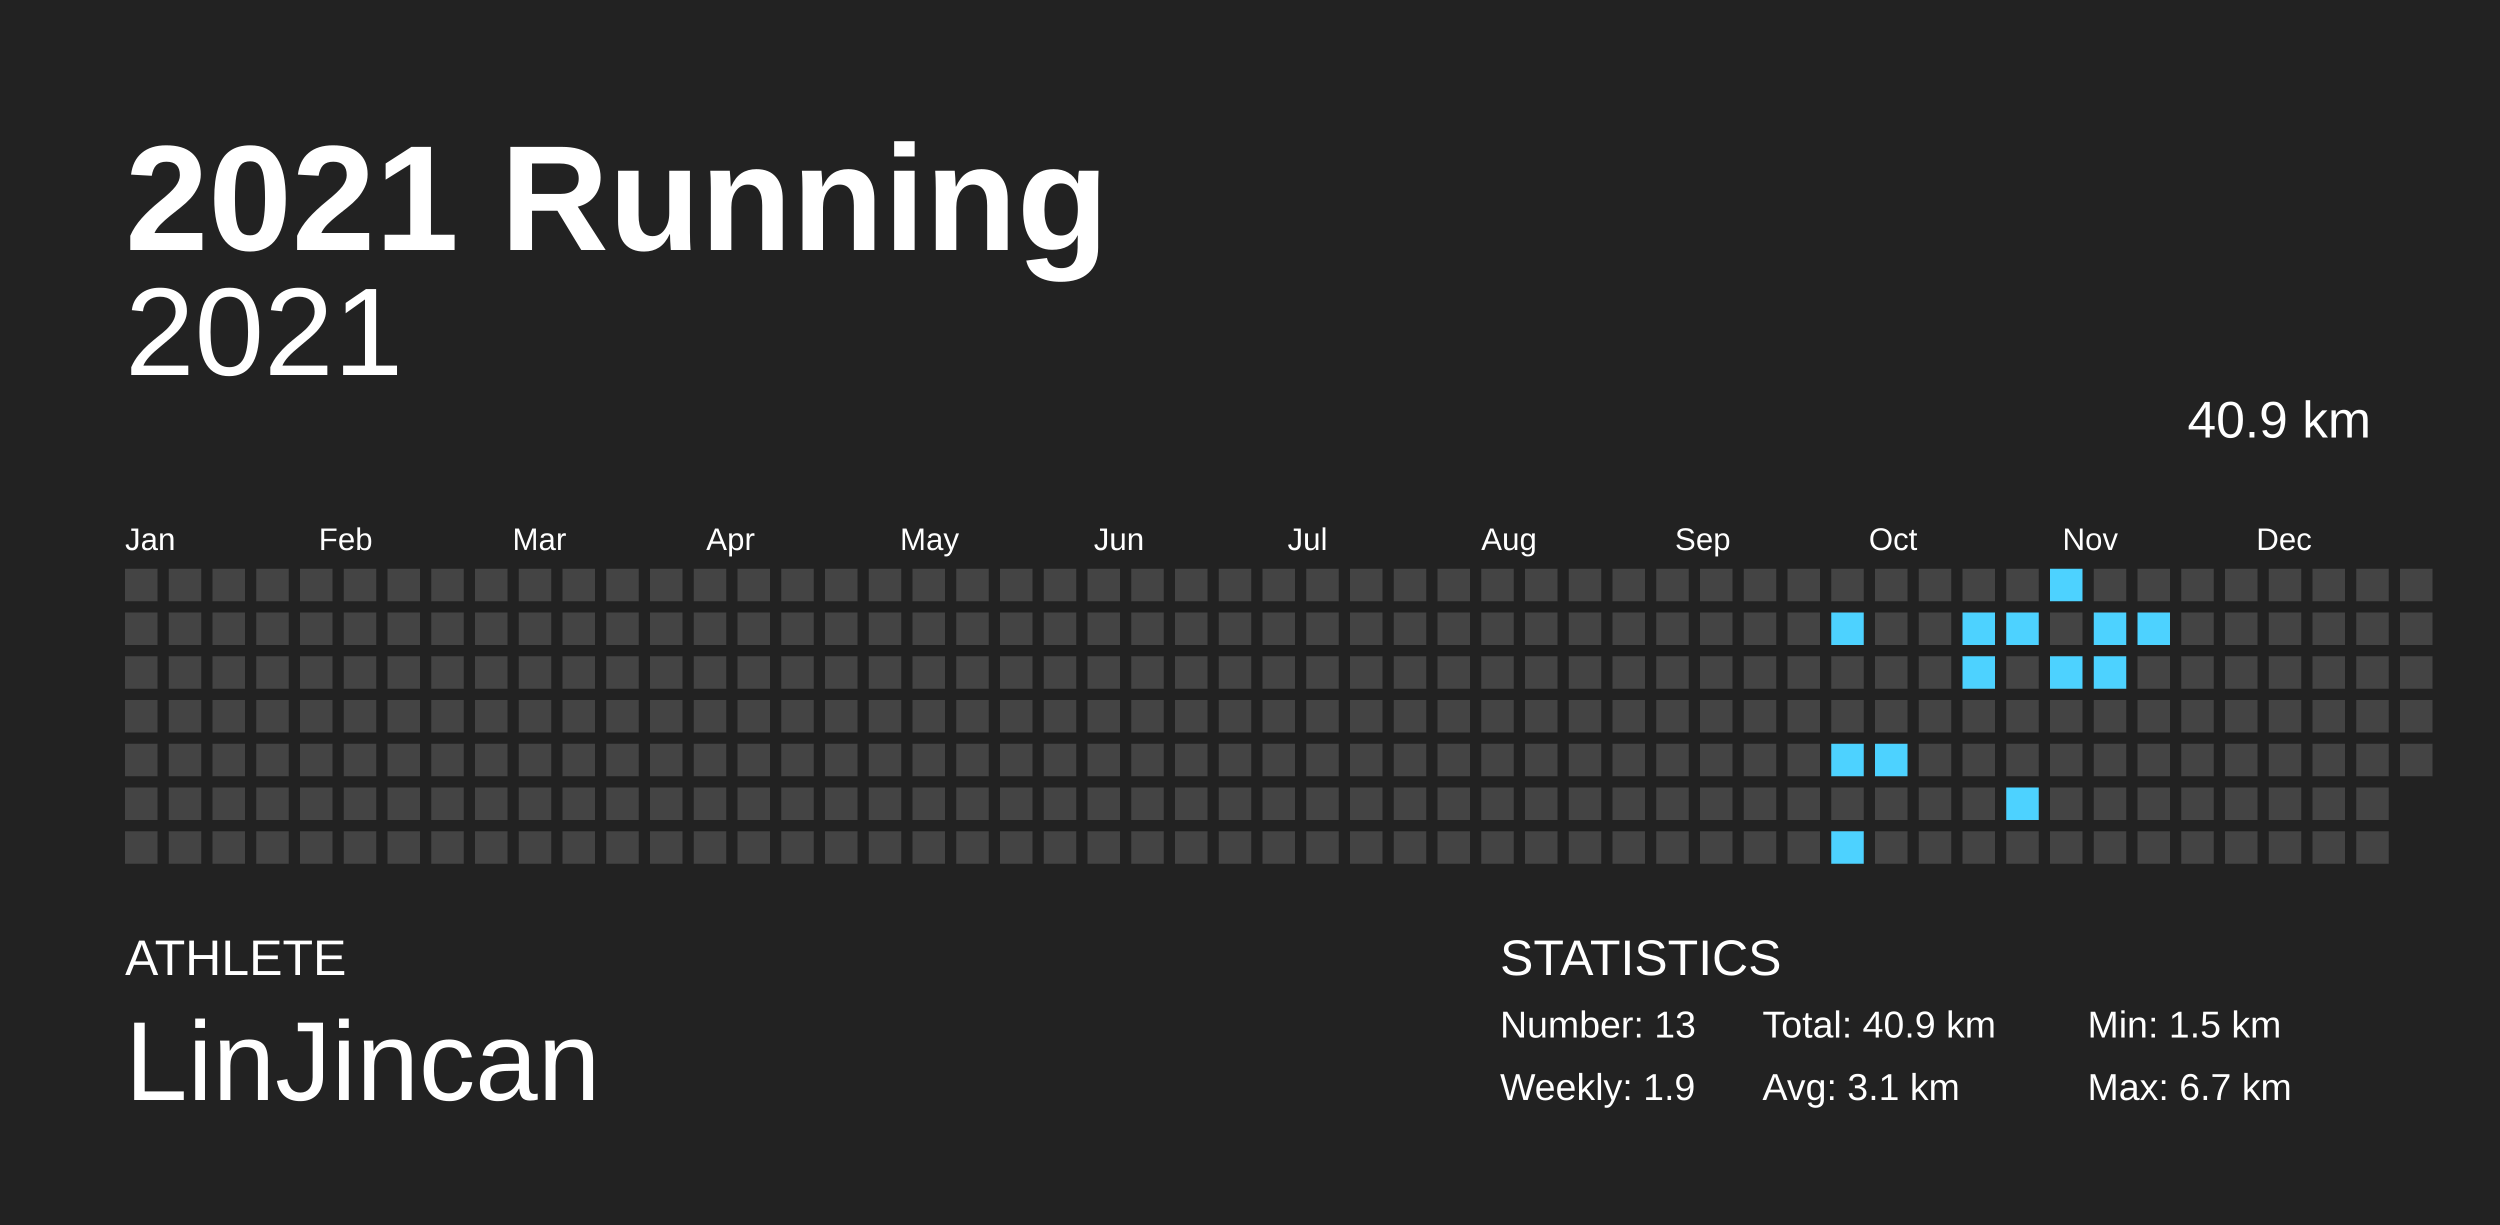
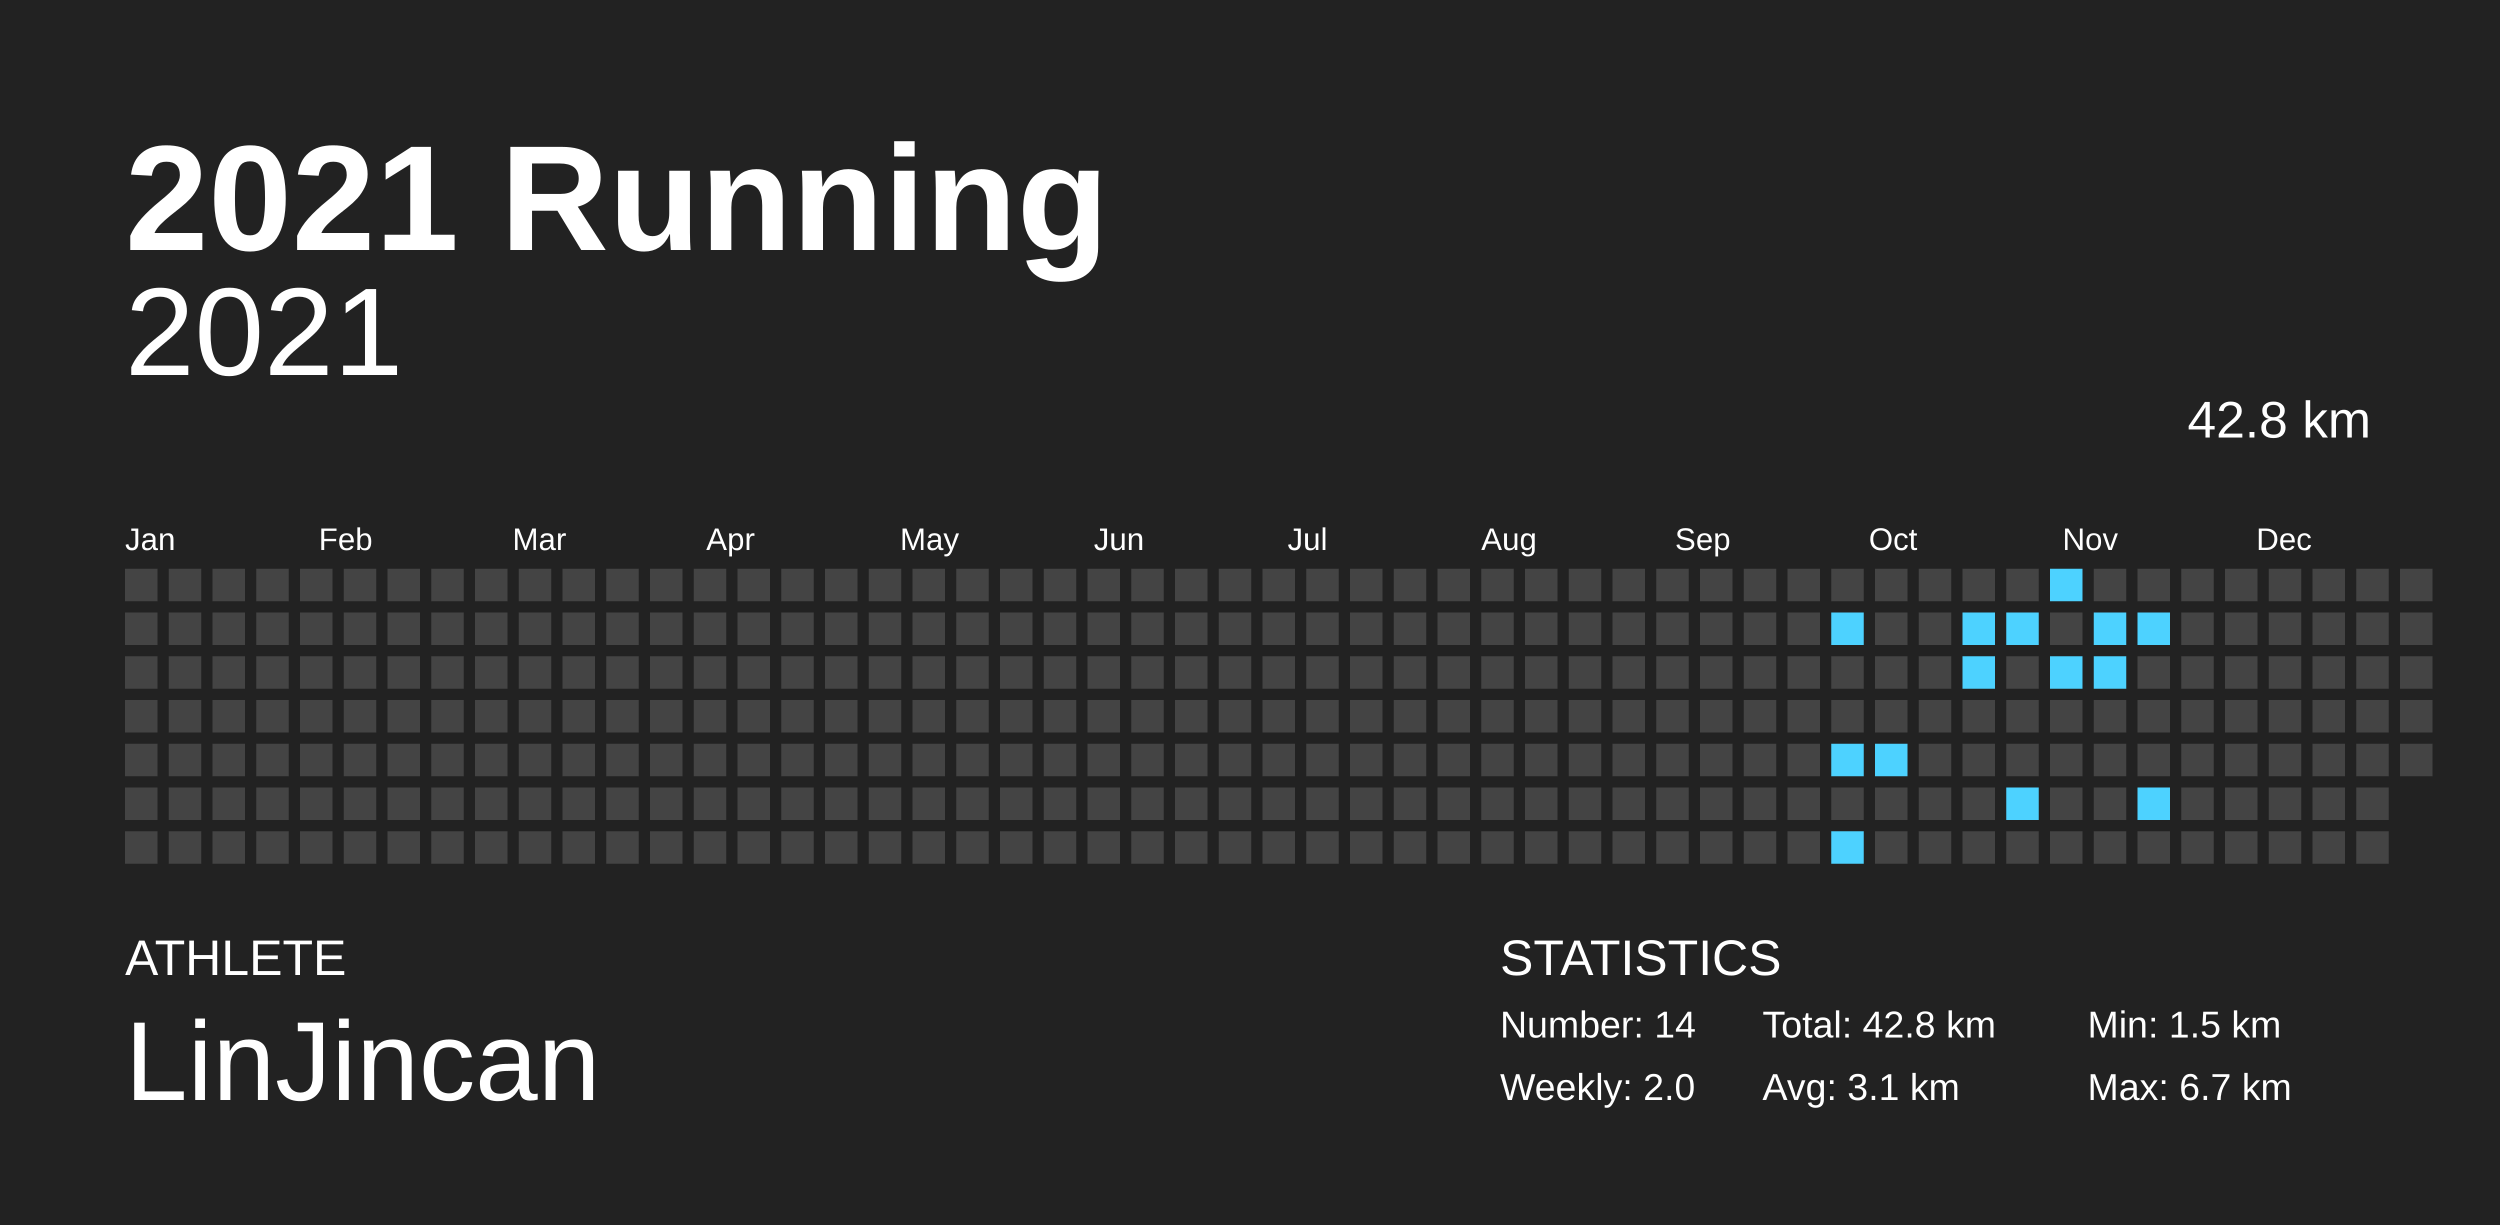
<svg xmlns="http://www.w3.org/2000/svg" baseProfile="full" height="98mm" version="1.1" viewBox="0,0,200,98" width="200mm">
  <defs />
  <rect fill="#222222" height="98" width="200" x="0" y="0" />
  <text fill="#FFFFFF" style="font-size:12px; font-family:Arial; font-weight:bold;" x="10" y="20">2021 Running</text>
  <text fill="#FFFFFF" style="font-size:4px; font-family:Arial" x="10" y="78">ATHLETE</text>
  <text fill="#FFFFFF" style="font-size:9px; font-family:Arial" x="10" y="88">LinJincan</text>
  <text fill="#FFFFFF" style="font-size:4px; font-family:Arial" x="120" y="78">STATISTICS</text>
-   <text fill="#FFFFFF" style="font-size:3px; font-family:Arial" x="120" y="83">Number: 13</text>
-   <text fill="#FFFFFF" style="font-size:3px; font-family:Arial" x="120" y="88">Weekly: 1.9</text>
-   <text fill="#FFFFFF" style="font-size:3px; font-family:Arial" x="141" y="83">Total: 40.9 km</text>
+   <text fill="#FFFFFF" style="font-size:3px; font-family:Arial" x="120" y="83">Number: 14</text>
+   <text fill="#FFFFFF" style="font-size:3px; font-family:Arial" x="120" y="88">Weekly: 2.0</text>
+   <text fill="#FFFFFF" style="font-size:3px; font-family:Arial" x="141" y="83">Total: 42.8 km</text>
  <text fill="#FFFFFF" style="font-size:3px; font-family:Arial" x="141" y="88">Avg: 3.1 km</text>
  <text fill="#FFFFFF" style="font-size:3px; font-family:Arial" x="167" y="83">Min: 1.5 km</text>
  <text fill="#FFFFFF" style="font-size:3px; font-family:Arial" x="167" y="88">Max: 6.7 km</text>
  <text alignment-baseline="hanging" fill="#FFFFFF" style="font-size:10.0px; font-family:Arial;" x="10" y="30">2021</text>
-   <text alignment-baseline="hanging" fill="#FFFFFF" style="font-size:4.125px; font-family:Arial;" x="175" y="35">40.9 km</text>
+   <text alignment-baseline="hanging" fill="#FFFFFF" style="font-size:4.125px; font-family:Arial;" x="175" y="35">42.8 km</text>
  <text fill="#FFFFFF" style="font-size:2.5px; font-family:Arial" x="10.0" y="44">Jan</text>
  <text fill="#FFFFFF" style="font-size:2.5px; font-family:Arial" x="25.5" y="44">Feb</text>
  <text fill="#FFFFFF" style="font-size:2.5px; font-family:Arial" x="41.0" y="44">Mar</text>
  <text fill="#FFFFFF" style="font-size:2.5px; font-family:Arial" x="56.5" y="44">Apr</text>
  <text fill="#FFFFFF" style="font-size:2.5px; font-family:Arial" x="72.0" y="44">May</text>
  <text fill="#FFFFFF" style="font-size:2.5px; font-family:Arial" x="87.5" y="44">Jun</text>
  <text fill="#FFFFFF" style="font-size:2.5px; font-family:Arial" x="103.0" y="44">Jul</text>
  <text fill="#FFFFFF" style="font-size:2.5px; font-family:Arial" x="118.5" y="44">Aug</text>
  <text fill="#FFFFFF" style="font-size:2.5px; font-family:Arial" x="134.0" y="44">Sep</text>
  <text fill="#FFFFFF" style="font-size:2.5px; font-family:Arial" x="149.5" y="44">Oct</text>
  <text fill="#FFFFFF" style="font-size:2.5px; font-family:Arial" x="165.0" y="44">Nov</text>
  <text fill="#FFFFFF" style="font-size:2.5px; font-family:Arial" x="180.5" y="44">Dec</text>
  <rect fill="#444444" height="2.6" width="2.6" x="10.0" y="45.5" />
  <rect fill="#444444" height="2.6" width="2.6" x="10.0" y="49.0" />
  <rect fill="#444444" height="2.6" width="2.6" x="10.0" y="52.5" />
  <rect fill="#444444" height="2.6" width="2.6" x="10.0" y="56.0" />
  <rect fill="#444444" height="2.6" width="2.6" x="10.0" y="59.5" />
  <rect fill="#444444" height="2.6" width="2.6" x="10.0" y="63.0" />
  <rect fill="#444444" height="2.6" width="2.6" x="10.0" y="66.5" />
  <rect fill="#444444" height="2.6" width="2.6" x="13.5" y="45.5" />
  <rect fill="#444444" height="2.6" width="2.6" x="13.5" y="49.0" />
  <rect fill="#444444" height="2.6" width="2.6" x="13.5" y="52.5" />
  <rect fill="#444444" height="2.6" width="2.6" x="13.5" y="56.0" />
  <rect fill="#444444" height="2.6" width="2.6" x="13.5" y="59.5" />
  <rect fill="#444444" height="2.6" width="2.6" x="13.5" y="63.0" />
  <rect fill="#444444" height="2.6" width="2.6" x="13.5" y="66.5" />
  <rect fill="#444444" height="2.6" width="2.6" x="17.0" y="45.5" />
  <rect fill="#444444" height="2.6" width="2.6" x="17.0" y="49.0" />
  <rect fill="#444444" height="2.6" width="2.6" x="17.0" y="52.5" />
  <rect fill="#444444" height="2.6" width="2.6" x="17.0" y="56.0" />
  <rect fill="#444444" height="2.6" width="2.6" x="17.0" y="59.5" />
  <rect fill="#444444" height="2.6" width="2.6" x="17.0" y="63.0" />
  <rect fill="#444444" height="2.6" width="2.6" x="17.0" y="66.5" />
  <rect fill="#444444" height="2.6" width="2.6" x="20.5" y="45.5" />
  <rect fill="#444444" height="2.6" width="2.6" x="20.5" y="49.0" />
  <rect fill="#444444" height="2.6" width="2.6" x="20.5" y="52.5" />
  <rect fill="#444444" height="2.6" width="2.6" x="20.5" y="56.0" />
  <rect fill="#444444" height="2.6" width="2.6" x="20.5" y="59.5" />
  <rect fill="#444444" height="2.6" width="2.6" x="20.5" y="63.0" />
  <rect fill="#444444" height="2.6" width="2.6" x="20.5" y="66.5" />
  <rect fill="#444444" height="2.6" width="2.6" x="24.0" y="45.5" />
  <rect fill="#444444" height="2.6" width="2.6" x="24.0" y="49.0" />
  <rect fill="#444444" height="2.6" width="2.6" x="24.0" y="52.5" />
  <rect fill="#444444" height="2.6" width="2.6" x="24.0" y="56.0" />
  <rect fill="#444444" height="2.6" width="2.6" x="24.0" y="59.5" />
  <rect fill="#444444" height="2.6" width="2.6" x="24.0" y="63.0" />
  <rect fill="#444444" height="2.6" width="2.6" x="24.0" y="66.5" />
  <rect fill="#444444" height="2.6" width="2.6" x="27.5" y="45.5" />
  <rect fill="#444444" height="2.6" width="2.6" x="27.5" y="49.0" />
  <rect fill="#444444" height="2.6" width="2.6" x="27.5" y="52.5" />
  <rect fill="#444444" height="2.6" width="2.6" x="27.5" y="56.0" />
  <rect fill="#444444" height="2.6" width="2.6" x="27.5" y="59.5" />
  <rect fill="#444444" height="2.6" width="2.6" x="27.5" y="63.0" />
  <rect fill="#444444" height="2.6" width="2.6" x="27.5" y="66.5" />
  <rect fill="#444444" height="2.6" width="2.6" x="31.0" y="45.5" />
  <rect fill="#444444" height="2.6" width="2.6" x="31.0" y="49.0" />
  <rect fill="#444444" height="2.6" width="2.6" x="31.0" y="52.5" />
  <rect fill="#444444" height="2.6" width="2.6" x="31.0" y="56.0" />
  <rect fill="#444444" height="2.6" width="2.6" x="31.0" y="59.5" />
  <rect fill="#444444" height="2.6" width="2.6" x="31.0" y="63.0" />
  <rect fill="#444444" height="2.6" width="2.6" x="31.0" y="66.5" />
  <rect fill="#444444" height="2.6" width="2.6" x="34.5" y="45.5" />
  <rect fill="#444444" height="2.6" width="2.6" x="34.5" y="49.0" />
  <rect fill="#444444" height="2.6" width="2.6" x="34.5" y="52.5" />
  <rect fill="#444444" height="2.6" width="2.6" x="34.5" y="56.0" />
  <rect fill="#444444" height="2.6" width="2.6" x="34.5" y="59.5" />
  <rect fill="#444444" height="2.6" width="2.6" x="34.5" y="63.0" />
  <rect fill="#444444" height="2.6" width="2.6" x="34.5" y="66.5" />
  <rect fill="#444444" height="2.6" width="2.6" x="38.0" y="45.5" />
  <rect fill="#444444" height="2.6" width="2.6" x="38.0" y="49.0" />
  <rect fill="#444444" height="2.6" width="2.6" x="38.0" y="52.5" />
  <rect fill="#444444" height="2.6" width="2.6" x="38.0" y="56.0" />
  <rect fill="#444444" height="2.6" width="2.6" x="38.0" y="59.5" />
  <rect fill="#444444" height="2.6" width="2.6" x="38.0" y="63.0" />
  <rect fill="#444444" height="2.6" width="2.6" x="38.0" y="66.5" />
  <rect fill="#444444" height="2.6" width="2.6" x="41.5" y="45.5" />
  <rect fill="#444444" height="2.6" width="2.6" x="41.5" y="49.0" />
  <rect fill="#444444" height="2.6" width="2.6" x="41.5" y="52.5" />
  <rect fill="#444444" height="2.6" width="2.6" x="41.5" y="56.0" />
  <rect fill="#444444" height="2.6" width="2.6" x="41.5" y="59.5" />
  <rect fill="#444444" height="2.6" width="2.6" x="41.5" y="63.0" />
  <rect fill="#444444" height="2.6" width="2.6" x="41.5" y="66.5" />
  <rect fill="#444444" height="2.6" width="2.6" x="45.0" y="45.5" />
  <rect fill="#444444" height="2.6" width="2.6" x="45.0" y="49.0" />
  <rect fill="#444444" height="2.6" width="2.6" x="45.0" y="52.5" />
  <rect fill="#444444" height="2.6" width="2.6" x="45.0" y="56.0" />
  <rect fill="#444444" height="2.6" width="2.6" x="45.0" y="59.5" />
  <rect fill="#444444" height="2.6" width="2.6" x="45.0" y="63.0" />
  <rect fill="#444444" height="2.6" width="2.6" x="45.0" y="66.5" />
  <rect fill="#444444" height="2.6" width="2.6" x="48.5" y="45.5" />
  <rect fill="#444444" height="2.6" width="2.6" x="48.5" y="49.0" />
  <rect fill="#444444" height="2.6" width="2.6" x="48.5" y="52.5" />
  <rect fill="#444444" height="2.6" width="2.6" x="48.5" y="56.0" />
  <rect fill="#444444" height="2.6" width="2.6" x="48.5" y="59.5" />
  <rect fill="#444444" height="2.6" width="2.6" x="48.5" y="63.0" />
  <rect fill="#444444" height="2.6" width="2.6" x="48.5" y="66.5" />
  <rect fill="#444444" height="2.6" width="2.6" x="52.0" y="45.5" />
  <rect fill="#444444" height="2.6" width="2.6" x="52.0" y="49.0" />
  <rect fill="#444444" height="2.6" width="2.6" x="52.0" y="52.5" />
  <rect fill="#444444" height="2.6" width="2.6" x="52.0" y="56.0" />
  <rect fill="#444444" height="2.6" width="2.6" x="52.0" y="59.5" />
  <rect fill="#444444" height="2.6" width="2.6" x="52.0" y="63.0" />
  <rect fill="#444444" height="2.6" width="2.6" x="52.0" y="66.5" />
  <rect fill="#444444" height="2.6" width="2.6" x="55.5" y="45.5" />
  <rect fill="#444444" height="2.6" width="2.6" x="55.5" y="49.0" />
  <rect fill="#444444" height="2.6" width="2.6" x="55.5" y="52.5" />
  <rect fill="#444444" height="2.6" width="2.6" x="55.5" y="56.0" />
  <rect fill="#444444" height="2.6" width="2.6" x="55.5" y="59.5" />
  <rect fill="#444444" height="2.6" width="2.6" x="55.5" y="63.0" />
  <rect fill="#444444" height="2.6" width="2.6" x="55.5" y="66.5" />
  <rect fill="#444444" height="2.6" width="2.6" x="59.0" y="45.5" />
  <rect fill="#444444" height="2.6" width="2.6" x="59.0" y="49.0" />
  <rect fill="#444444" height="2.6" width="2.6" x="59.0" y="52.5" />
  <rect fill="#444444" height="2.6" width="2.6" x="59.0" y="56.0" />
  <rect fill="#444444" height="2.6" width="2.6" x="59.0" y="59.5" />
  <rect fill="#444444" height="2.6" width="2.6" x="59.0" y="63.0" />
  <rect fill="#444444" height="2.6" width="2.6" x="59.0" y="66.5" />
  <rect fill="#444444" height="2.6" width="2.6" x="62.5" y="45.5" />
  <rect fill="#444444" height="2.6" width="2.6" x="62.5" y="49.0" />
  <rect fill="#444444" height="2.6" width="2.6" x="62.5" y="52.5" />
  <rect fill="#444444" height="2.6" width="2.6" x="62.5" y="56.0" />
  <rect fill="#444444" height="2.6" width="2.6" x="62.5" y="59.5" />
  <rect fill="#444444" height="2.6" width="2.6" x="62.5" y="63.0" />
  <rect fill="#444444" height="2.6" width="2.6" x="62.5" y="66.5" />
  <rect fill="#444444" height="2.6" width="2.6" x="66.0" y="45.5" />
  <rect fill="#444444" height="2.6" width="2.6" x="66.0" y="49.0" />
  <rect fill="#444444" height="2.6" width="2.6" x="66.0" y="52.5" />
  <rect fill="#444444" height="2.6" width="2.6" x="66.0" y="56.0" />
  <rect fill="#444444" height="2.6" width="2.6" x="66.0" y="59.5" />
  <rect fill="#444444" height="2.6" width="2.6" x="66.0" y="63.0" />
  <rect fill="#444444" height="2.6" width="2.6" x="66.0" y="66.5" />
  <rect fill="#444444" height="2.6" width="2.6" x="69.5" y="45.5" />
  <rect fill="#444444" height="2.6" width="2.6" x="69.5" y="49.0" />
  <rect fill="#444444" height="2.6" width="2.6" x="69.5" y="52.5" />
  <rect fill="#444444" height="2.6" width="2.6" x="69.5" y="56.0" />
  <rect fill="#444444" height="2.6" width="2.6" x="69.5" y="59.5" />
  <rect fill="#444444" height="2.6" width="2.6" x="69.5" y="63.0" />
  <rect fill="#444444" height="2.6" width="2.6" x="69.5" y="66.5" />
  <rect fill="#444444" height="2.6" width="2.6" x="73.0" y="45.5" />
  <rect fill="#444444" height="2.6" width="2.6" x="73.0" y="49.0" />
  <rect fill="#444444" height="2.6" width="2.6" x="73.0" y="52.5" />
  <rect fill="#444444" height="2.6" width="2.6" x="73.0" y="56.0" />
  <rect fill="#444444" height="2.6" width="2.6" x="73.0" y="59.5" />
  <rect fill="#444444" height="2.6" width="2.6" x="73.0" y="63.0" />
  <rect fill="#444444" height="2.6" width="2.6" x="73.0" y="66.5" />
  <rect fill="#444444" height="2.6" width="2.6" x="76.5" y="45.5" />
  <rect fill="#444444" height="2.6" width="2.6" x="76.5" y="49.0" />
  <rect fill="#444444" height="2.6" width="2.6" x="76.5" y="52.5" />
  <rect fill="#444444" height="2.6" width="2.6" x="76.5" y="56.0" />
  <rect fill="#444444" height="2.6" width="2.6" x="76.5" y="59.5" />
  <rect fill="#444444" height="2.6" width="2.6" x="76.5" y="63.0" />
  <rect fill="#444444" height="2.6" width="2.6" x="76.5" y="66.5" />
  <rect fill="#444444" height="2.6" width="2.6" x="80.0" y="45.5" />
  <rect fill="#444444" height="2.6" width="2.6" x="80.0" y="49.0" />
  <rect fill="#444444" height="2.6" width="2.6" x="80.0" y="52.5" />
  <rect fill="#444444" height="2.6" width="2.6" x="80.0" y="56.0" />
  <rect fill="#444444" height="2.6" width="2.6" x="80.0" y="59.5" />
  <rect fill="#444444" height="2.6" width="2.6" x="80.0" y="63.0" />
  <rect fill="#444444" height="2.6" width="2.6" x="80.0" y="66.5" />
  <rect fill="#444444" height="2.6" width="2.6" x="83.5" y="45.5" />
  <rect fill="#444444" height="2.6" width="2.6" x="83.5" y="49.0" />
  <rect fill="#444444" height="2.6" width="2.6" x="83.5" y="52.5" />
  <rect fill="#444444" height="2.6" width="2.6" x="83.5" y="56.0" />
  <rect fill="#444444" height="2.6" width="2.6" x="83.5" y="59.5" />
  <rect fill="#444444" height="2.6" width="2.6" x="83.5" y="63.0" />
  <rect fill="#444444" height="2.6" width="2.6" x="83.5" y="66.5" />
  <rect fill="#444444" height="2.6" width="2.6" x="87.0" y="45.5" />
  <rect fill="#444444" height="2.6" width="2.6" x="87.0" y="49.0" />
  <rect fill="#444444" height="2.6" width="2.6" x="87.0" y="52.5" />
  <rect fill="#444444" height="2.6" width="2.6" x="87.0" y="56.0" />
  <rect fill="#444444" height="2.6" width="2.6" x="87.0" y="59.5" />
  <rect fill="#444444" height="2.6" width="2.6" x="87.0" y="63.0" />
  <rect fill="#444444" height="2.6" width="2.6" x="87.0" y="66.5" />
  <rect fill="#444444" height="2.6" width="2.6" x="90.5" y="45.5" />
  <rect fill="#444444" height="2.6" width="2.6" x="90.5" y="49.0" />
  <rect fill="#444444" height="2.6" width="2.6" x="90.5" y="52.5" />
  <rect fill="#444444" height="2.6" width="2.6" x="90.5" y="56.0" />
  <rect fill="#444444" height="2.6" width="2.6" x="90.5" y="59.5" />
  <rect fill="#444444" height="2.6" width="2.6" x="90.5" y="63.0" />
  <rect fill="#444444" height="2.6" width="2.6" x="90.5" y="66.5" />
  <rect fill="#444444" height="2.6" width="2.6" x="94.0" y="45.5" />
  <rect fill="#444444" height="2.6" width="2.6" x="94.0" y="49.0" />
  <rect fill="#444444" height="2.6" width="2.6" x="94.0" y="52.5" />
  <rect fill="#444444" height="2.6" width="2.6" x="94.0" y="56.0" />
  <rect fill="#444444" height="2.6" width="2.6" x="94.0" y="59.5" />
  <rect fill="#444444" height="2.6" width="2.6" x="94.0" y="63.0" />
  <rect fill="#444444" height="2.6" width="2.6" x="94.0" y="66.5" />
  <rect fill="#444444" height="2.6" width="2.6" x="97.5" y="45.5" />
  <rect fill="#444444" height="2.6" width="2.6" x="97.5" y="49.0" />
  <rect fill="#444444" height="2.6" width="2.6" x="97.5" y="52.5" />
  <rect fill="#444444" height="2.6" width="2.6" x="97.5" y="56.0" />
  <rect fill="#444444" height="2.6" width="2.6" x="97.5" y="59.5" />
  <rect fill="#444444" height="2.6" width="2.6" x="97.5" y="63.0" />
  <rect fill="#444444" height="2.6" width="2.6" x="97.5" y="66.5" />
  <rect fill="#444444" height="2.6" width="2.6" x="101.0" y="45.5" />
  <rect fill="#444444" height="2.6" width="2.6" x="101.0" y="49.0" />
  <rect fill="#444444" height="2.6" width="2.6" x="101.0" y="52.5" />
  <rect fill="#444444" height="2.6" width="2.6" x="101.0" y="56.0" />
  <rect fill="#444444" height="2.6" width="2.6" x="101.0" y="59.5" />
  <rect fill="#444444" height="2.6" width="2.6" x="101.0" y="63.0" />
  <rect fill="#444444" height="2.6" width="2.6" x="101.0" y="66.5" />
  <rect fill="#444444" height="2.6" width="2.6" x="104.5" y="45.5" />
  <rect fill="#444444" height="2.6" width="2.6" x="104.5" y="49.0" />
  <rect fill="#444444" height="2.6" width="2.6" x="104.5" y="52.5" />
  <rect fill="#444444" height="2.6" width="2.6" x="104.5" y="56.0" />
  <rect fill="#444444" height="2.6" width="2.6" x="104.5" y="59.5" />
  <rect fill="#444444" height="2.6" width="2.6" x="104.5" y="63.0" />
  <rect fill="#444444" height="2.6" width="2.6" x="104.5" y="66.5" />
  <rect fill="#444444" height="2.6" width="2.6" x="108.0" y="45.5" />
  <rect fill="#444444" height="2.6" width="2.6" x="108.0" y="49.0" />
  <rect fill="#444444" height="2.6" width="2.6" x="108.0" y="52.5" />
  <rect fill="#444444" height="2.6" width="2.6" x="108.0" y="56.0" />
  <rect fill="#444444" height="2.6" width="2.6" x="108.0" y="59.5" />
  <rect fill="#444444" height="2.6" width="2.6" x="108.0" y="63.0" />
  <rect fill="#444444" height="2.6" width="2.6" x="108.0" y="66.5" />
  <rect fill="#444444" height="2.6" width="2.6" x="111.5" y="45.5" />
  <rect fill="#444444" height="2.6" width="2.6" x="111.5" y="49.0" />
  <rect fill="#444444" height="2.6" width="2.6" x="111.5" y="52.5" />
  <rect fill="#444444" height="2.6" width="2.6" x="111.5" y="56.0" />
  <rect fill="#444444" height="2.6" width="2.6" x="111.5" y="59.5" />
  <rect fill="#444444" height="2.6" width="2.6" x="111.5" y="63.0" />
  <rect fill="#444444" height="2.6" width="2.6" x="111.5" y="66.5" />
  <rect fill="#444444" height="2.6" width="2.6" x="115.0" y="45.5" />
  <rect fill="#444444" height="2.6" width="2.6" x="115.0" y="49.0" />
  <rect fill="#444444" height="2.6" width="2.6" x="115.0" y="52.5" />
  <rect fill="#444444" height="2.6" width="2.6" x="115.0" y="56.0" />
  <rect fill="#444444" height="2.6" width="2.6" x="115.0" y="59.5" />
  <rect fill="#444444" height="2.6" width="2.6" x="115.0" y="63.0" />
  <rect fill="#444444" height="2.6" width="2.6" x="115.0" y="66.5" />
  <rect fill="#444444" height="2.6" width="2.6" x="118.5" y="45.5" />
  <rect fill="#444444" height="2.6" width="2.6" x="118.5" y="49.0" />
  <rect fill="#444444" height="2.6" width="2.6" x="118.5" y="52.5" />
  <rect fill="#444444" height="2.6" width="2.6" x="118.5" y="56.0" />
  <rect fill="#444444" height="2.6" width="2.6" x="118.5" y="59.5" />
  <rect fill="#444444" height="2.6" width="2.6" x="118.5" y="63.0" />
  <rect fill="#444444" height="2.6" width="2.6" x="118.5" y="66.5" />
  <rect fill="#444444" height="2.6" width="2.6" x="122.0" y="45.5" />
  <rect fill="#444444" height="2.6" width="2.6" x="122.0" y="49.0" />
  <rect fill="#444444" height="2.6" width="2.6" x="122.0" y="52.5" />
  <rect fill="#444444" height="2.6" width="2.6" x="122.0" y="56.0" />
  <rect fill="#444444" height="2.6" width="2.6" x="122.0" y="59.5" />
  <rect fill="#444444" height="2.6" width="2.6" x="122.0" y="63.0" />
  <rect fill="#444444" height="2.6" width="2.6" x="122.0" y="66.5" />
  <rect fill="#444444" height="2.6" width="2.6" x="125.5" y="45.5" />
  <rect fill="#444444" height="2.6" width="2.6" x="125.5" y="49.0" />
  <rect fill="#444444" height="2.6" width="2.6" x="125.5" y="52.5" />
  <rect fill="#444444" height="2.6" width="2.6" x="125.5" y="56.0" />
  <rect fill="#444444" height="2.6" width="2.6" x="125.5" y="59.5" />
  <rect fill="#444444" height="2.6" width="2.6" x="125.5" y="63.0" />
  <rect fill="#444444" height="2.6" width="2.6" x="125.5" y="66.5" />
  <rect fill="#444444" height="2.6" width="2.6" x="129.0" y="45.5" />
  <rect fill="#444444" height="2.6" width="2.6" x="129.0" y="49.0" />
  <rect fill="#444444" height="2.6" width="2.6" x="129.0" y="52.5" />
  <rect fill="#444444" height="2.6" width="2.6" x="129.0" y="56.0" />
  <rect fill="#444444" height="2.6" width="2.6" x="129.0" y="59.5" />
  <rect fill="#444444" height="2.6" width="2.6" x="129.0" y="63.0" />
  <rect fill="#444444" height="2.6" width="2.6" x="129.0" y="66.5" />
  <rect fill="#444444" height="2.6" width="2.6" x="132.5" y="45.5" />
  <rect fill="#444444" height="2.6" width="2.6" x="132.5" y="49.0" />
  <rect fill="#444444" height="2.6" width="2.6" x="132.5" y="52.5" />
  <rect fill="#444444" height="2.6" width="2.6" x="132.5" y="56.0" />
  <rect fill="#444444" height="2.6" width="2.6" x="132.5" y="59.5" />
  <rect fill="#444444" height="2.6" width="2.6" x="132.5" y="63.0" />
  <rect fill="#444444" height="2.6" width="2.6" x="132.5" y="66.5" />
  <rect fill="#444444" height="2.6" width="2.6" x="136.0" y="45.5" />
  <rect fill="#444444" height="2.6" width="2.6" x="136.0" y="49.0" />
  <rect fill="#444444" height="2.6" width="2.6" x="136.0" y="52.5" />
  <rect fill="#444444" height="2.6" width="2.6" x="136.0" y="56.0" />
  <rect fill="#444444" height="2.6" width="2.6" x="136.0" y="59.5" />
  <rect fill="#444444" height="2.6" width="2.6" x="136.0" y="63.0" />
  <rect fill="#444444" height="2.6" width="2.6" x="136.0" y="66.5" />
  <rect fill="#444444" height="2.6" width="2.6" x="139.5" y="45.5" />
  <rect fill="#444444" height="2.6" width="2.6" x="139.5" y="49.0" />
  <rect fill="#444444" height="2.6" width="2.6" x="139.5" y="52.5" />
  <rect fill="#444444" height="2.6" width="2.6" x="139.5" y="56.0" />
  <rect fill="#444444" height="2.6" width="2.6" x="139.5" y="59.5" />
  <rect fill="#444444" height="2.6" width="2.6" x="139.5" y="63.0" />
  <rect fill="#444444" height="2.6" width="2.6" x="139.5" y="66.5" />
  <rect fill="#444444" height="2.6" width="2.6" x="143.0" y="45.5" />
  <rect fill="#444444" height="2.6" width="2.6" x="143.0" y="49.0" />
  <rect fill="#444444" height="2.6" width="2.6" x="143.0" y="52.5" />
  <rect fill="#444444" height="2.6" width="2.6" x="143.0" y="56.0" />
  <rect fill="#444444" height="2.6" width="2.6" x="143.0" y="59.5" />
  <rect fill="#444444" height="2.6" width="2.6" x="143.0" y="63.0" />
  <rect fill="#444444" height="2.6" width="2.6" x="143.0" y="66.5" />
  <rect fill="#444444" height="2.6" width="2.6" x="146.5" y="45.5" />
  <rect fill="#4dd2ff" height="2.6" width="2.6" x="146.5" y="49.0" />
  <rect fill="#444444" height="2.6" width="2.6" x="146.5" y="52.5" />
  <rect fill="#444444" height="2.6" width="2.6" x="146.5" y="56.0" />
  <rect fill="#4dd2ff" height="2.6" width="2.6" x="146.5" y="59.5" />
  <rect fill="#444444" height="2.6" width="2.6" x="146.5" y="63.0" />
  <rect fill="#4dd2ff" height="2.6" width="2.6" x="146.5" y="66.5" />
  <rect fill="#444444" height="2.6" width="2.6" x="150.0" y="45.5" />
  <rect fill="#444444" height="2.6" width="2.6" x="150.0" y="49.0" />
  <rect fill="#444444" height="2.6" width="2.6" x="150.0" y="52.5" />
  <rect fill="#444444" height="2.6" width="2.6" x="150.0" y="56.0" />
  <rect fill="#4dd2ff" height="2.6" width="2.6" x="150.0" y="59.5" />
  <rect fill="#444444" height="2.6" width="2.6" x="150.0" y="63.0" />
  <rect fill="#444444" height="2.6" width="2.6" x="150.0" y="66.5" />
  <rect fill="#444444" height="2.6" width="2.6" x="153.5" y="45.5" />
  <rect fill="#444444" height="2.6" width="2.6" x="153.5" y="49.0" />
  <rect fill="#444444" height="2.6" width="2.6" x="153.5" y="52.5" />
  <rect fill="#444444" height="2.6" width="2.6" x="153.5" y="56.0" />
  <rect fill="#444444" height="2.6" width="2.6" x="153.5" y="59.5" />
  <rect fill="#444444" height="2.6" width="2.6" x="153.5" y="63.0" />
  <rect fill="#444444" height="2.6" width="2.6" x="153.5" y="66.5" />
  <rect fill="#444444" height="2.6" width="2.6" x="157.0" y="45.5" />
  <rect fill="#4dd2ff" height="2.6" width="2.6" x="157.0" y="49.0" />
  <rect fill="#4dd2ff" height="2.6" width="2.6" x="157.0" y="52.5" />
  <rect fill="#444444" height="2.6" width="2.6" x="157.0" y="56.0" />
  <rect fill="#444444" height="2.6" width="2.6" x="157.0" y="59.5" />
  <rect fill="#444444" height="2.6" width="2.6" x="157.0" y="63.0" />
  <rect fill="#444444" height="2.6" width="2.6" x="157.0" y="66.5" />
  <rect fill="#444444" height="2.6" width="2.6" x="160.5" y="45.5" />
  <rect fill="#4dd2ff" height="2.6" width="2.6" x="160.5" y="49.0" />
  <rect fill="#444444" height="2.6" width="2.6" x="160.5" y="52.5" />
  <rect fill="#444444" height="2.6" width="2.6" x="160.5" y="56.0" />
  <rect fill="#444444" height="2.6" width="2.6" x="160.5" y="59.5" />
  <rect fill="#4dd2ff" height="2.6" width="2.6" x="160.5" y="63.0" />
  <rect fill="#444444" height="2.6" width="2.6" x="160.5" y="66.5" />
  <rect fill="#4dd2ff" height="2.6" width="2.6" x="164.0" y="45.5" />
  <rect fill="#444444" height="2.6" width="2.6" x="164.0" y="49.0" />
  <rect fill="#4dd2ff" height="2.6" width="2.6" x="164.0" y="52.5" />
  <rect fill="#444444" height="2.6" width="2.6" x="164.0" y="56.0" />
  <rect fill="#444444" height="2.6" width="2.6" x="164.0" y="59.5" />
  <rect fill="#444444" height="2.6" width="2.6" x="164.0" y="63.0" />
  <rect fill="#444444" height="2.6" width="2.6" x="164.0" y="66.5" />
  <rect fill="#444444" height="2.6" width="2.6" x="167.5" y="45.5" />
  <rect fill="#4dd2ff" height="2.6" width="2.6" x="167.5" y="49.0" />
  <rect fill="#4dd2ff" height="2.6" width="2.6" x="167.5" y="52.5" />
  <rect fill="#444444" height="2.6" width="2.6" x="167.5" y="56.0" />
  <rect fill="#444444" height="2.6" width="2.6" x="167.5" y="59.5" />
  <rect fill="#444444" height="2.6" width="2.6" x="167.5" y="63.0" />
  <rect fill="#444444" height="2.6" width="2.6" x="167.5" y="66.5" />
  <rect fill="#444444" height="2.6" width="2.6" x="171.0" y="45.5" />
  <rect fill="#4dd2ff" height="2.6" width="2.6" x="171.0" y="49.0" />
  <rect fill="#444444" height="2.6" width="2.6" x="171.0" y="52.5" />
  <rect fill="#444444" height="2.6" width="2.6" x="171.0" y="56.0" />
  <rect fill="#444444" height="2.6" width="2.6" x="171.0" y="59.5" />
-   <rect fill="#444444" height="2.6" width="2.6" x="171.0" y="63.0" />
+   <rect fill="#4dd2ff" height="2.6" width="2.6" x="171.0" y="63.0" />
  <rect fill="#444444" height="2.6" width="2.6" x="171.0" y="66.5" />
  <rect fill="#444444" height="2.6" width="2.6" x="174.5" y="45.5" />
  <rect fill="#444444" height="2.6" width="2.6" x="174.5" y="49.0" />
  <rect fill="#444444" height="2.6" width="2.6" x="174.5" y="52.5" />
  <rect fill="#444444" height="2.6" width="2.6" x="174.5" y="56.0" />
  <rect fill="#444444" height="2.6" width="2.6" x="174.5" y="59.5" />
  <rect fill="#444444" height="2.6" width="2.6" x="174.5" y="63.0" />
  <rect fill="#444444" height="2.6" width="2.6" x="174.5" y="66.5" />
  <rect fill="#444444" height="2.6" width="2.6" x="178.0" y="45.5" />
  <rect fill="#444444" height="2.6" width="2.6" x="178.0" y="49.0" />
  <rect fill="#444444" height="2.6" width="2.6" x="178.0" y="52.5" />
  <rect fill="#444444" height="2.6" width="2.6" x="178.0" y="56.0" />
  <rect fill="#444444" height="2.6" width="2.6" x="178.0" y="59.5" />
  <rect fill="#444444" height="2.6" width="2.6" x="178.0" y="63.0" />
  <rect fill="#444444" height="2.6" width="2.6" x="178.0" y="66.5" />
  <rect fill="#444444" height="2.6" width="2.6" x="181.5" y="45.5" />
  <rect fill="#444444" height="2.6" width="2.6" x="181.5" y="49.0" />
  <rect fill="#444444" height="2.6" width="2.6" x="181.5" y="52.5" />
  <rect fill="#444444" height="2.6" width="2.6" x="181.5" y="56.0" />
  <rect fill="#444444" height="2.6" width="2.6" x="181.5" y="59.5" />
  <rect fill="#444444" height="2.6" width="2.6" x="181.5" y="63.0" />
  <rect fill="#444444" height="2.6" width="2.6" x="181.5" y="66.5" />
  <rect fill="#444444" height="2.6" width="2.6" x="185.0" y="45.5" />
  <rect fill="#444444" height="2.6" width="2.6" x="185.0" y="49.0" />
  <rect fill="#444444" height="2.6" width="2.6" x="185.0" y="52.5" />
  <rect fill="#444444" height="2.6" width="2.6" x="185.0" y="56.0" />
  <rect fill="#444444" height="2.6" width="2.6" x="185.0" y="59.5" />
  <rect fill="#444444" height="2.6" width="2.6" x="185.0" y="63.0" />
  <rect fill="#444444" height="2.6" width="2.6" x="185.0" y="66.5" />
  <rect fill="#444444" height="2.6" width="2.6" x="188.5" y="45.5" />
  <rect fill="#444444" height="2.6" width="2.6" x="188.5" y="49.0" />
  <rect fill="#444444" height="2.6" width="2.6" x="188.5" y="52.5" />
  <rect fill="#444444" height="2.6" width="2.6" x="188.5" y="56.0" />
  <rect fill="#444444" height="2.6" width="2.6" x="188.5" y="59.5" />
  <rect fill="#444444" height="2.6" width="2.6" x="188.5" y="63.0" />
  <rect fill="#444444" height="2.6" width="2.6" x="188.5" y="66.5" />
  <rect fill="#444444" height="2.6" width="2.6" x="192.0" y="45.5" />
  <rect fill="#444444" height="2.6" width="2.6" x="192.0" y="49.0" />
  <rect fill="#444444" height="2.6" width="2.6" x="192.0" y="52.5" />
  <rect fill="#444444" height="2.6" width="2.6" x="192.0" y="56.0" />
  <rect fill="#444444" height="2.6" width="2.6" x="192.0" y="59.5" />
</svg>
